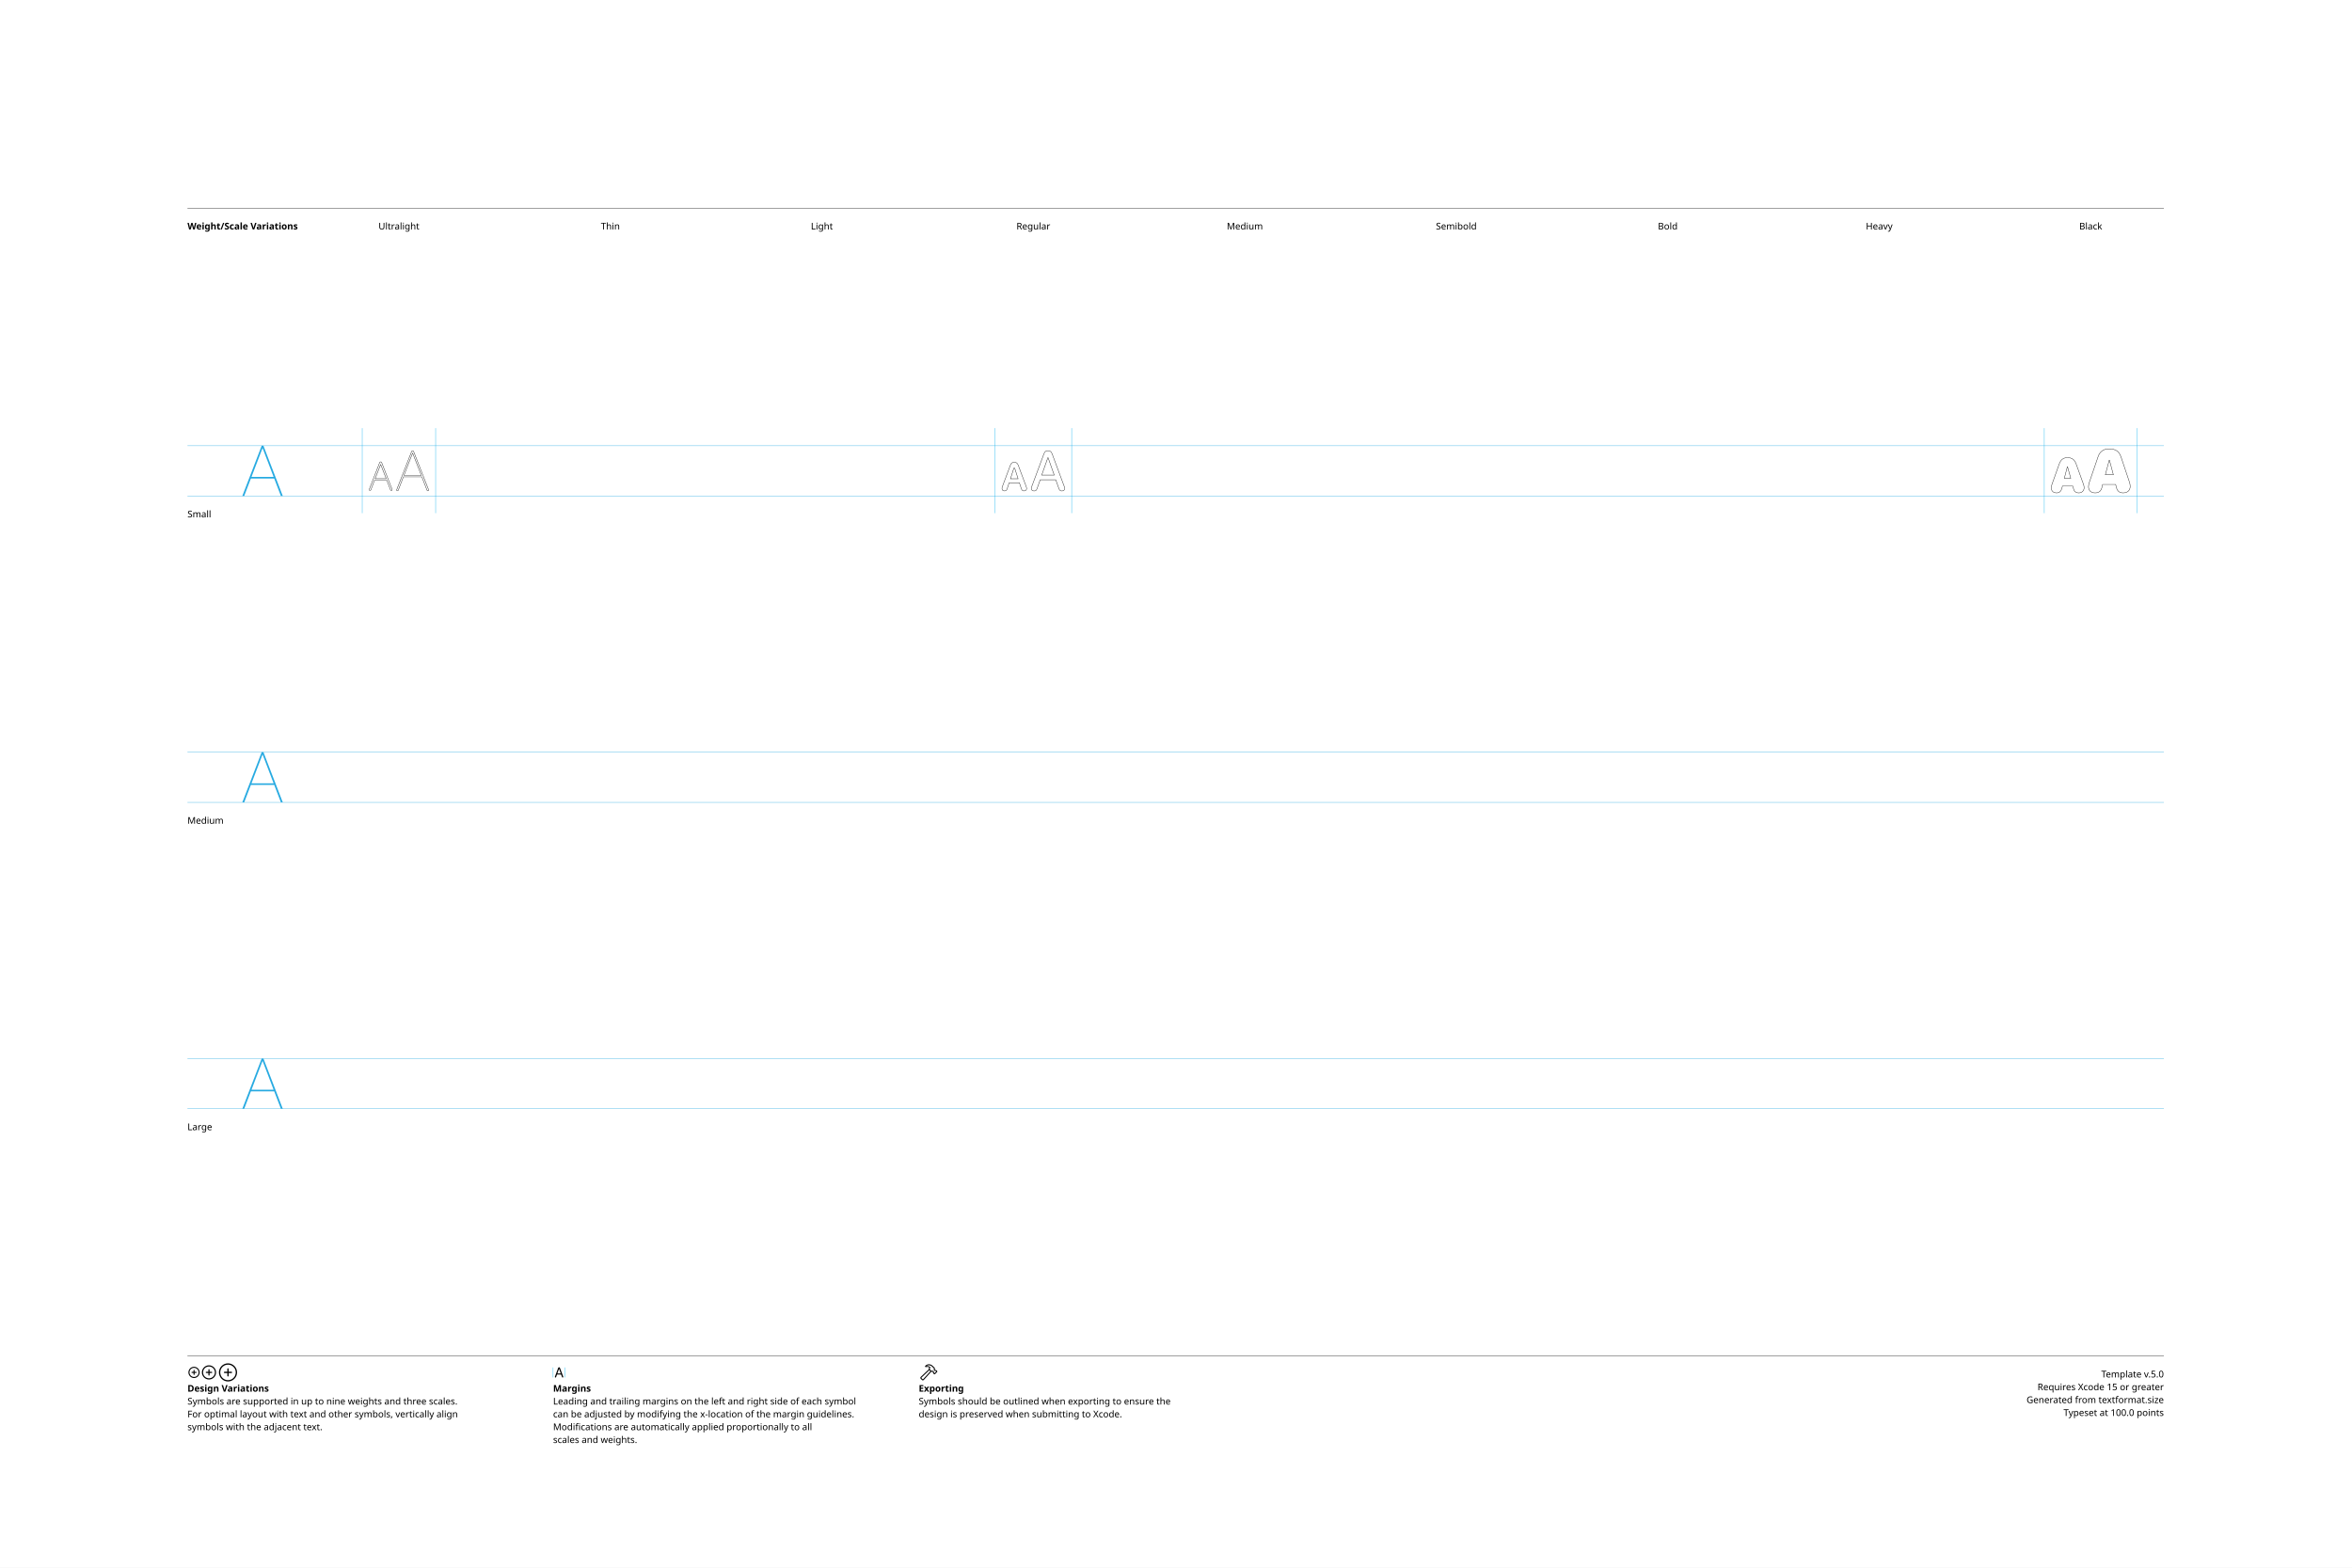
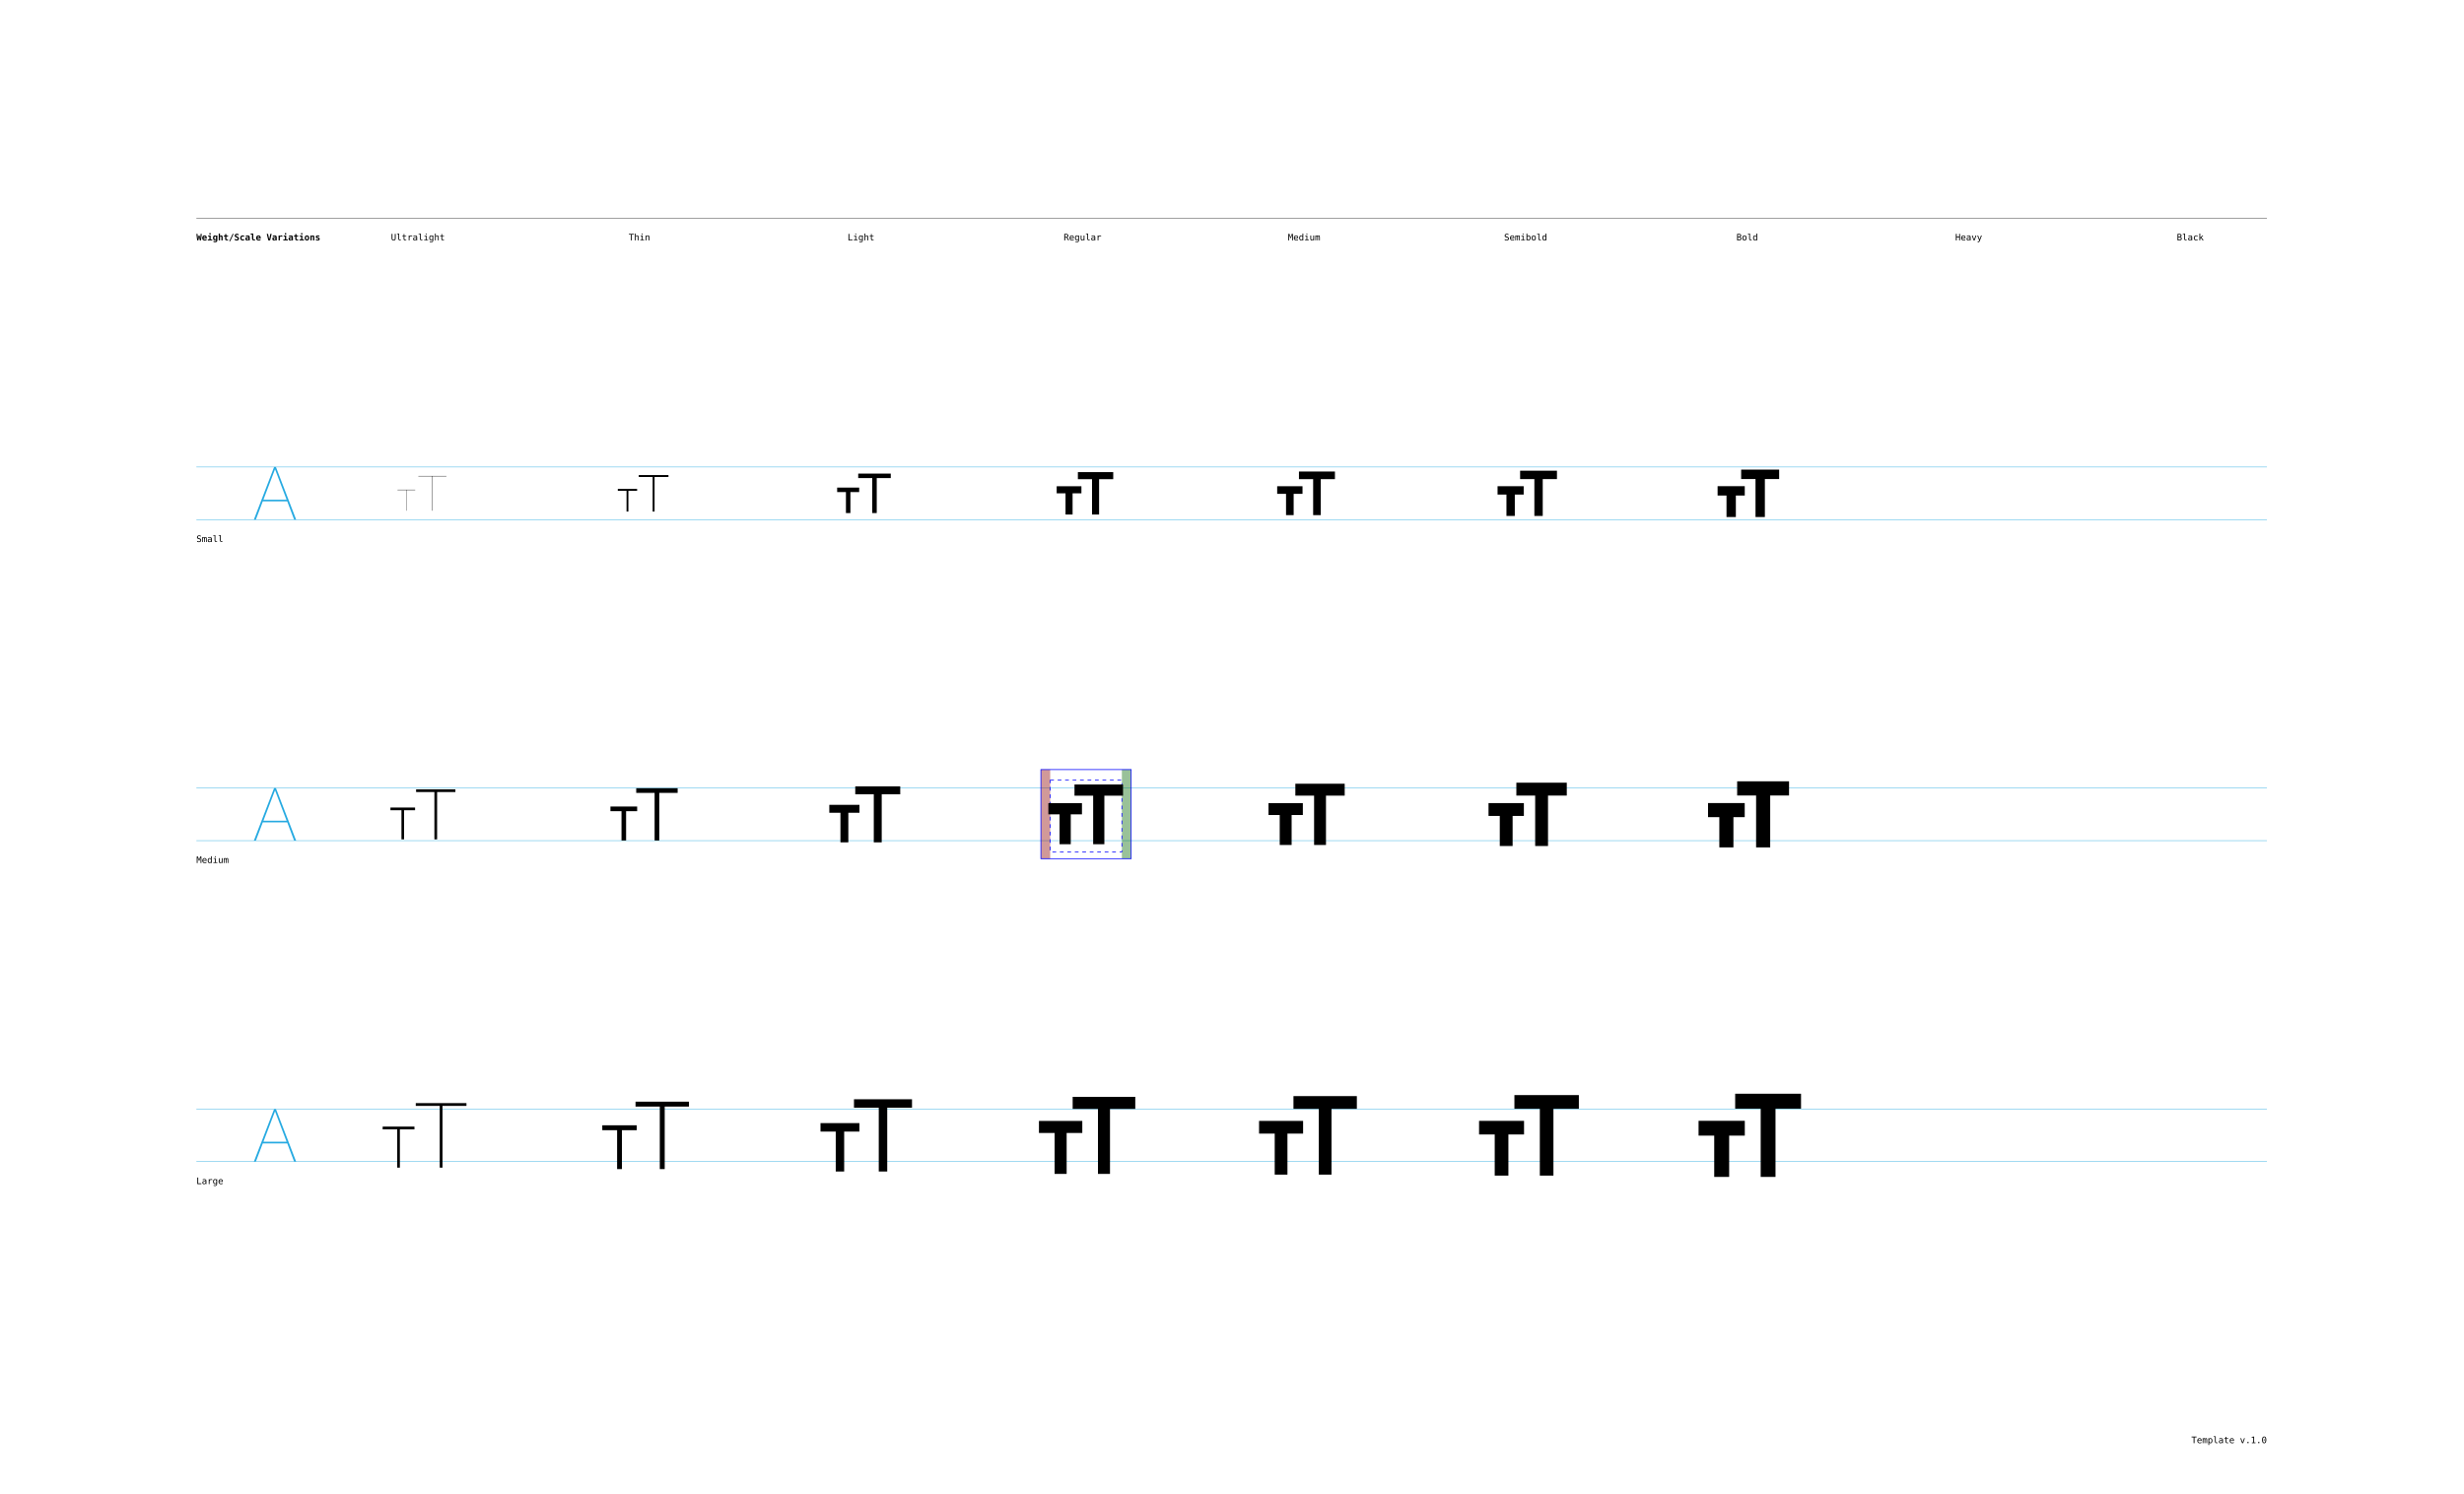
- <svg xmlns="http://www.w3.org/2000/svg" version="1.1" width="3300" height="2200">
-   <style>.monochrome-0 {-sfsymbols-motion-group:1}
- .monochrome-1 {-sfsymbols-motion-group:0}
- 
- .multicolor-0:tintColor {-sfsymbols-motion-group:1}
- .multicolor-1:tintColor {-sfsymbols-motion-group:0}
- 
- .hierarchical-0:primary {-sfsymbols-motion-group:1}
- .hierarchical-1:primary {-sfsymbols-motion-group:0}
- 
- .SFSymbolsPreviewWireframe {fill:none;opacity:1.0;stroke:black;stroke-width:0.5}
- </style>
+ <svg xmlns="http://www.w3.org/2000/svg" version="1.1" width="3300" height="2000">
  <g id="Notes">
-     <rect height="2200" id="artboard" style="fill:white;opacity:1" width="3300" x="0" y="0" />
-     <line style="fill:none;stroke:black;opacity:1;stroke-width:0.5;" x1="263" x2="3036" y1="292" y2="292" />
-     <text style="stroke:none;fill:black;font-family:sans-serif;font-size:13;font-weight:bold;" transform="matrix(1 0 0 1 263 322)">Weight/Scale Variations</text>
-     <text style="stroke:none;fill:black;font-family:sans-serif;font-size:13;text-anchor:middle;" transform="matrix(1 0 0 1 559.711 322)">Ultralight</text>
-     <text style="stroke:none;fill:black;font-family:sans-serif;font-size:13;text-anchor:middle;" transform="matrix(1 0 0 1 856.422 322)">Thin</text>
-     <text style="stroke:none;fill:black;font-family:sans-serif;font-size:13;text-anchor:middle;" transform="matrix(1 0 0 1 1153.13 322)">Light</text>
-     <text style="stroke:none;fill:black;font-family:sans-serif;font-size:13;text-anchor:middle;" transform="matrix(1 0 0 1 1449.84 322)">Regular</text>
-     <text style="stroke:none;fill:black;font-family:sans-serif;font-size:13;text-anchor:middle;" transform="matrix(1 0 0 1 1746.56 322)">Medium</text>
-     <text style="stroke:none;fill:black;font-family:sans-serif;font-size:13;text-anchor:middle;" transform="matrix(1 0 0 1 2043.27 322)">Semibold</text>
-     <text style="stroke:none;fill:black;font-family:sans-serif;font-size:13;text-anchor:middle;" transform="matrix(1 0 0 1 2339.98 322)">Bold</text>
-     <text style="stroke:none;fill:black;font-family:sans-serif;font-size:13;text-anchor:middle;" transform="matrix(1 0 0 1 2636.69 322)">Heavy</text>
-     <text style="stroke:none;fill:black;font-family:sans-serif;font-size:13;text-anchor:middle;" transform="matrix(1 0 0 1 2933.4 322)">Black</text>
-     <line style="fill:none;stroke:black;opacity:1;stroke-width:0.5;" x1="263" x2="3036" y1="1903" y2="1903" />
-     <g transform="matrix(0.2 0 0 0.2 263 1933)">
-       <path d="m46.24 4.15c21.533 0 39.453-17.871 39.453-39.404s-17.969-39.404-39.502-39.404c-21.484 0-39.355 17.871-39.355 39.404s17.92 39.404 39.404 39.404Zm0-7.422c-17.725 0-31.885-14.209-31.885-31.982s14.111-31.982 31.836-31.982c17.773 0 32.031 14.209 32.031 31.982s-14.209 31.982-31.982 31.982Zm-17.969-31.982c0 2.148 1.514 3.613 3.76 3.613h10.498v10.596c0 2.197 1.465 3.711 3.613 3.711 2.246 0 3.711-1.514 3.711-3.711v-10.596h10.596c2.197 0 3.711-1.465 3.711-3.613 0-2.197-1.514-3.711-3.711-3.711h-10.596v-10.547c0-2.246-1.465-3.76-3.711-3.76-2.148 0-3.613 1.514-3.613 3.76v10.547h-10.498c-2.246 0-3.76 1.514-3.76 3.711Z" />
-     </g>
-     <g transform="matrix(0.2 0 0 0.2 281.506 1933)">
-       <path d="m58.545 14.551c27.246 0 49.805-22.607 49.805-49.805 0-27.246-22.607-49.805-49.853-49.805-27.197 0-49.756 22.559-49.756 49.805 0 27.197 22.607 49.805 49.805 49.805Zm0-8.301c-23.047 0-41.455-18.457-41.455-41.504s18.359-41.504 41.406-41.504 41.553 18.457 41.553 41.504-18.457 41.504-41.504 41.504Zm-22.656-41.504c0 2.393 1.66 4.004 4.15 4.004h14.355v14.404c0 2.441 1.66 4.15 4.053 4.15 2.441 0 4.15-1.66 4.15-4.15v-14.404h14.404c2.441 0 4.15-1.611 4.15-4.004 0-2.441-1.709-4.15-4.15-4.15h-14.404v-14.355c0-2.49-1.709-4.199-4.15-4.199-2.393 0-4.053 1.709-4.053 4.199v14.355h-14.355c-2.49 0-4.15 1.709-4.15 4.15Z" />
-     </g>
-     <g transform="matrix(0.2 0 0 0.2 304.924 1933)">
-       <path d="m74.853 28.32c34.815 0 63.623-28.809 63.623-63.574 0-34.815-28.857-63.623-63.672-63.623-34.766 0-63.525 28.809-63.525 63.623 0 34.766 28.809 63.574 63.574 63.574Zm0-9.082c-30.176 0-54.443-24.316-54.443-54.492 0-30.225 24.219-54.492 54.395-54.492 30.225 0 54.541 24.268 54.541 54.492 0 30.176-24.268 54.492-54.492 54.492Zm-28.857-54.492c0 2.588 1.855 4.395 4.59 4.395h19.727v19.775c0 2.686 1.855 4.59 4.443 4.59 2.686 0 4.541-1.855 4.541-4.59v-19.775h19.775c2.686 0 4.59-1.807 4.59-4.395 0-2.734-1.855-4.59-4.59-4.59h-19.775v-19.727c0-2.734-1.855-4.639-4.541-4.639-2.588 0-4.443 1.904-4.443 4.639v19.727h-19.727c-2.734 0-4.59 1.855-4.59 4.59Z" />
-     </g>
-     <text style="stroke:none;fill:black;font-family:sans-serif;font-size:13;font-weight:bold;" transform="matrix(1 0 0 1 263 1953)">Design Variations</text>
-     <text style="stroke:none;fill:black;font-family:sans-serif;font-size:13;" transform="matrix(1 0 0 1 263 1971)">Symbols are supported in up to nine weights and three scales.</text>
-     <text style="stroke:none;fill:black;font-family:sans-serif;font-size:13;" transform="matrix(1 0 0 1 263 1989)">For optimal layout with text and other symbols, vertically align</text>
-     <text style="stroke:none;fill:black;font-family:sans-serif;font-size:13;" transform="matrix(1 0 0 1 263 2007)">symbols with the adjacent text.</text>
-     <line style="fill:none;stroke:#00AEEF;stroke-width:0.5;opacity:1.0;" x1="776" x2="776" y1="1919" y2="1933" />
-     <g transform="matrix(0.2 0 0 0.2 776 1933)">
-       <path d="m16.553 0.781c2.588 0 3.857-0.977 4.785-3.711l6.299-17.236h28.809l6.299 17.236c0.928 2.734 2.197 3.711 4.736 3.711 2.588 0 4.248-1.562 4.248-4.004 0-0.83-0.146-1.611-0.537-2.637l-22.9-60.986c-1.123-2.979-3.125-4.492-6.25-4.492-3.027 0-5.078 1.465-6.152 4.443l-22.9 61.084c-0.391 1.025-0.537 1.807-0.537 2.637 0 2.441 1.562 3.955 4.102 3.955Zm13.477-28.369 11.865-32.861h0.244l11.865 32.861Z" />
-     </g>
-     <line style="fill:none;stroke:#00AEEF;stroke-width:0.5;opacity:1.0;" x1="792.836" x2="792.836" y1="1919" y2="1933" />
-     <text style="stroke:none;fill:black;font-family:sans-serif;font-size:13;font-weight:bold;" transform="matrix(1 0 0 1 776 1953)">Margins</text>
-     <text style="stroke:none;fill:black;font-family:sans-serif;font-size:13;" transform="matrix(1 0 0 1 776 1971)">Leading and trailing margins on the left and right side of each symbol</text>
-     <text style="stroke:none;fill:black;font-family:sans-serif;font-size:13;" transform="matrix(1 0 0 1 776 1989)">can be adjusted by modifying the x-location of the margin guidelines.</text>
-     <text style="stroke:none;fill:black;font-family:sans-serif;font-size:13;" transform="matrix(1 0 0 1 776 2007)">Modifications are automatically applied proportionally to all</text>
-     <text style="stroke:none;fill:black;font-family:sans-serif;font-size:13;" transform="matrix(1 0 0 1 776 2025)">scales and weights.</text>
-     <g transform="matrix(0.2 0 0 0.2 1289 1933)">
-       <path d="m14.209 9.326 8.496 8.545c4.297 4.346 9.229 4.053 13.867-1.074l53.467-58.935-4.834-4.883-53.076 58.398c-1.758 2.002-3.418 2.49-5.762 0.146l-5.859-5.811c-2.344-2.295-1.807-4.004 0.195-5.811l57.373-54.004-4.883-4.834-57.959 54.443c-4.932 4.59-5.322 9.473-1.025 13.818Zm32.08-90.967c-2.1 2.051-2.246 4.932-1.074 6.885 1.172 1.807 3.467 2.979 6.689 2.148 7.324-1.709 14.941-2.002 22.07 2.686l-2.93 7.275c-1.709 4.15-0.83 7.08 1.855 9.814l11.475 11.572c2.441 2.441 4.492 2.539 7.324 2.051l5.322-0.977 3.32 3.369-0.195 2.783c-0.195 2.49 0.439 4.395 2.881 6.787l3.809 3.711c2.393 2.393 5.469 2.539 7.812 0.195l14.551-14.6c2.344-2.344 2.246-5.322-0.146-7.715l-3.857-3.809c-2.393-2.393-4.248-3.174-6.641-2.979l-2.881 0.244-3.223-3.174 1.221-5.615c0.635-2.832-0.146-5.029-3.076-7.959l-10.986-10.938c-16.699-16.602-38.867-16.211-53.32-1.758Zm7.471 1.855c12.158-8.887 28.613-7.373 39.746 3.76l12.158 12.06c1.172 1.172 1.367 2.1 1.025 3.809l-1.611 7.422 7.52 7.422 4.932-0.293c1.27-0.049 1.66 0.049 2.637 1.025l2.881 2.881-12.207 12.207-2.881-2.881c-0.977-0.977-1.123-1.367-1.074-2.686l0.342-4.883-7.471-7.422-7.617 1.27c-1.611 0.342-2.344 0.195-3.564-0.977l-10.01-10.01c-1.27-1.172-1.416-2.002-0.635-3.857l4.395-10.449c-7.812-7.275-17.969-10.4-28.125-7.422-0.781 0.195-1.074-0.439-0.439-0.977Z" />
-     </g>
-     <text style="stroke:none;fill:black;font-family:sans-serif;font-size:13;font-weight:bold;" transform="matrix(1 0 0 1 1289 1953)">Exporting</text>
-     <text style="stroke:none;fill:black;font-family:sans-serif;font-size:13;" transform="matrix(1 0 0 1 1289 1971)">Symbols should be outlined when exporting to ensure the</text>
-     <text style="stroke:none;fill:black;font-family:sans-serif;font-size:13;" transform="matrix(1 0 0 1 1289 1989)">design is preserved when submitting to Xcode.</text>
-     <text id="template-version" style="stroke:none;fill:black;font-family:sans-serif;font-size:13;text-anchor:end;" transform="matrix(1 0 0 1 3036 1933)">Template v.5.0</text>
-     <text style="stroke:none;fill:black;font-family:sans-serif;font-size:13;text-anchor:end;" transform="matrix(1 0 0 1 3036 1951)">Requires Xcode 15 or greater</text>
-     <text id="descriptive-name" style="stroke:none;fill:black;font-family:sans-serif;font-size:13;text-anchor:end;" transform="matrix(1 0 0 1 3036 1969)">Generated from textformat.size</text>
-     <text style="stroke:none;fill:black;font-family:sans-serif;font-size:13;text-anchor:end;" transform="matrix(1 0 0 1 3036 1987)">Typeset at 100.0 points</text>
-     <text style="stroke:none;fill:black;font-family:sans-serif;font-size:13;" transform="matrix(1 0 0 1 263 726)">Small</text>
-     <text style="stroke:none;fill:black;font-family:sans-serif;font-size:13;" transform="matrix(1 0 0 1 263 1156)">Medium</text>
-     <text style="stroke:none;fill:black;font-family:sans-serif;font-size:13;" transform="matrix(1 0 0 1 263 1586)">Large</text>
+     <style>
+     text {
+       font-family: monospace;
+       text-anchor: middle;
+     }
+     text.emphasis {
+       font-weight:bold;
+     }
+     text.lanchor {
+       text-anchor: start;
+     }
+   </style>
+     <rect height="2200" id="artboard" fill="white" width="3300" x="0" y="0" />
+     <line id="" style="fill:none;stroke:black;stroke-width:0.5;" x1="263" x2="3036" y1="292" y2="292" />
+     <text class="lanchor emphasis" transform="matrix(1 0 0 1 263 322)">Weight/Scale Variations</text>
+     <text transform="matrix(1 0 0 1 559.711 322)">Ultralight</text>
+     <text transform="matrix(1 0 0 1 856.422 322)">Thin</text>
+     <text transform="matrix(1 0 0 1 1153.13 322)">Light</text>
+     <text transform="matrix(1 0 0 1 1449.84 322)">Regular</text>
+     <text transform="matrix(1 0 0 1 1746.56 322)">Medium</text>
+     <text transform="matrix(1 0 0 1 2043.27 322)">Semibold</text>
+     <text transform="matrix(1 0 0 1 2339.98 322)">Bold</text>
+     <text transform="matrix(1 0 0 1 2636.69 322)">Heavy</text>
+     <text transform="matrix(1 0 0 1 2933.4 322)">Black</text>
+     <text id="template-version" style="text-anchor: end;" transform="matrix(1 0 0 1 3036 1933)">Template v.1.0</text>
+     <text class="lanchor" transform="matrix(1 0 0 1 263 726)">Small</text>
+     <text class="lanchor" transform="matrix(1 0 0 1 263 1156)">Medium</text>
+     <text class="lanchor" transform="matrix(1 0 0 1 263 1586)">Large</text>
  </g>
  <g id="Guides">
    <g id="H-reference" style="fill:#27AAE1;stroke:none;" transform="matrix(1 0 0 1 339 696)">
-       <path d="M0.994 0L3.638 0L29.328-67.132L30.03-67.132L30.03-70.459L28.123-70.459ZM11.688-24.48L46.981-24.48L46.231-26.729L12.438-26.729ZM55.12 0L57.764 0L30.638-70.459L29.433-70.459L29.433-67.132Z" />
+       <path d="M 54.932 0 L 57.666 0 L 30.566 -70.459 L 28.076 -70.459 L 0.977 0 L 3.662 0 L 12.94 -24.463 L 45.703 -24.463 Z M 29.199 -67.09 L 29.443 -67.09 L 44.824 -26.709 L 13.818 -26.709 Z" />
    </g>
-     <line id="Baseline-S" style="fill:none;stroke:#27AAE1;opacity:1;stroke-width:0.5;" x1="263" x2="3036" y1="696" y2="696" />
-     <line id="Capline-S" style="fill:none;stroke:#27AAE1;opacity:1;stroke-width:0.5;" x1="263" x2="3036" y1="625.541" y2="625.541" />
+     <line id="Baseline-S" style="fill:none;stroke:#27AAE1;opacity:1;stroke-width:0.577;" x1="263" x2="3036" y1="696" y2="696" />
+     <line id="Capline-S" style="fill:none;stroke:#27AAE1;opacity:1;stroke-width:0.577;" x1="263" x2="3036" y1="625.541" y2="625.541" />
    <g id="H-reference" style="fill:#27AAE1;stroke:none;" transform="matrix(1 0 0 1 339 1126)">
-       <path d="M0.994 0L3.638 0L29.328-67.132L30.03-67.132L30.03-70.459L28.123-70.459ZM11.688-24.48L46.981-24.48L46.231-26.729L12.438-26.729ZM55.12 0L57.764 0L30.638-70.459L29.433-70.459L29.433-67.132Z" />
+       <path d="M 54.932 0 L 57.666 0 L 30.566 -70.459 L 28.076 -70.459 L 0.977 0 L 3.662 0 L 12.94 -24.463 L 45.703 -24.463 Z M 29.199 -67.09 L 29.443 -67.09 L 44.824 -26.709 L 13.818 -26.709 Z" />
    </g>
-     <line id="Baseline-M" style="fill:none;stroke:#27AAE1;opacity:1;stroke-width:0.5;" x1="263" x2="3036" y1="1126" y2="1126" />
-     <line id="Capline-M" style="fill:none;stroke:#27AAE1;opacity:1;stroke-width:0.5;" x1="263" x2="3036" y1="1055.54" y2="1055.54" />
+     <line id="Baseline-M" style="fill:none;stroke:#27AAE1;opacity:1;stroke-width:0.577;" x1="263" x2="3036" y1="1126" y2="1126" />
+     <line id="Capline-M" style="fill:none;stroke:#27AAE1;opacity:1;stroke-width:0.577;" x1="263" x2="3036" y1="1055.54" y2="1055.54" />
    <g id="H-reference" style="fill:#27AAE1;stroke:none;" transform="matrix(1 0 0 1 339 1556)">
-       <path d="M0.994 0L3.638 0L29.328-67.132L30.03-67.132L30.03-70.459L28.123-70.459ZM11.688-24.48L46.981-24.48L46.231-26.729L12.438-26.729ZM55.12 0L57.764 0L30.638-70.459L29.433-70.459L29.433-67.132Z" />
+       <path d="M 54.932 0 L 57.666 0 L 30.566 -70.459 L 28.076 -70.459 L 0.977 0 L 3.662 0 L 12.94 -24.463 L 45.703 -24.463 Z M 29.199 -67.09 L 29.443 -67.09 L 44.824 -26.709 L 13.818 -26.709 Z" />
    </g>
-     <line id="Baseline-L" style="fill:none;stroke:#27AAE1;opacity:1;stroke-width:0.5;" x1="263" x2="3036" y1="1556" y2="1556" />
-     <line id="Capline-L" style="fill:none;stroke:#27AAE1;opacity:1;stroke-width:0.5;" x1="263" x2="3036" y1="1485.54" y2="1485.54" />
-     <line id="left-margin-Ultralight-S" style="fill:none;stroke:#00AEEF;stroke-width:0.5;opacity:1.0;" x1="508.222" x2="508.222" y1="600.785" y2="720.121" />
-     <line id="right-margin-Ultralight-S" style="fill:none;stroke:#00AEEF;stroke-width:0.5;opacity:1.0;" x1="611.2" x2="611.2" y1="600.785" y2="720.121" />
-     <line id="left-margin-Regular-S" style="fill:none;stroke:#00AEEF;stroke-width:0.5;opacity:1.0;" x1="1396.08" x2="1396.08" y1="600.785" y2="720.121" />
-     <line id="right-margin-Regular-S" style="fill:none;stroke:#00AEEF;stroke-width:0.5;opacity:1.0;" x1="1503.6" x2="1503.6" y1="600.785" y2="720.121" />
-     <line id="left-margin-Black-S" style="fill:none;stroke:#00AEEF;stroke-width:0.5;opacity:1.0;" x1="2868.26" x2="2868.26" y1="600.785" y2="720.121" />
-     <line id="right-margin-Black-S" style="fill:none;stroke:#00AEEF;stroke-width:0.5;opacity:1.0;" x1="2998.54" x2="2998.54" y1="600.785" y2="720.121" />
+     <line id="Baseline-L" style="fill:none;stroke:#27AAE1;opacity:1;stroke-width:0.577;" x1="263" x2="3036" y1="1556" y2="1556" />
+     <line id="Capline-L" style="fill:none;stroke:#27AAE1;opacity:1;stroke-width:0.577;" x1="263" x2="3036" y1="1485.54" y2="1485.54" />
+     <rect height="119.336" id="left-margin" style="fill:darkred;stroke:none;opacity:0.4;" width="12.451" x="1394.06" y="1030.79" />
+     <rect height="119.336" id="right-margin" style="fill:darkgreen;stroke:none;opacity:0.4;" width="12.451" x="1502.511" y="1030.79" />
+     <rect x="1406.511" y="1045" width="96" height="96" fill="none" stroke="blue" stroke-dasharray="5" />
+     <rect x="1394.06" y="1030.79" width="120.902" height="119.336" fill="none" stroke="blue" />
  </g>
  <g id="Symbols">
-     <g id="Black-S" transform="matrix(1 0 0 1 2868.26 696)">
-       <path class="monochrome-0 multicolor-0:tintColor hierarchical-0:primary SFSymbolsPreviewWireframe" d="M71.338-4.297C76.66-4.297 79.639-6.738 80.957-12.305L81.885-16.162L100.146-16.162L101.074-12.305C102.393-6.738 105.371-4.297 110.693-4.297C116.65-4.297 120.508-7.861 120.508-13.281C120.508-15.527 120.215-17.285 119.482-19.434L107.568-54.98C105.029-62.549 99.853-66.113 91.211-66.113C83.106-66.113 78.027-62.5 75.439-54.98L62.988-18.457C62.353-16.553 62.012-14.648 62.012-12.988C62.012-7.617 65.576-4.297 71.338-4.297ZM85.644-29.736L91.113-50.244L91.455-50.244L96.924-29.736Z" />
-       <path class="monochrome-1 multicolor-1:tintColor hierarchical-1:primary SFSymbolsPreviewWireframe" d="M17.334-4.297C21.338-4.297 23.584-6.445 24.902-11.572L25.488-13.867L40.039-13.867L40.625-11.328C41.797-6.348 44.043-4.297 48.486-4.297C52.734-4.297 55.859-7.275 55.859-11.572C55.859-13.232 55.566-14.648 54.883-16.602L44.775-44.727C42.48-51.074 38.916-53.76 32.568-53.76C26.66-53.76 23.096-50.928 20.898-44.727L10.889-16.602C10.254-14.795 9.766-12.842 9.766-11.572C9.766-6.982 12.598-4.297 17.334-4.297ZM28.125-24.805L32.324-40.869L32.666-40.869L37.158-24.805Z" />
+     <g id="Bold-L" transform="matrix(1 0 0 1 2266 1556)">
+       <path d="M92.074 20.401 V-71.027 H57.889 V-91.022 H146.093 V-71.027 H111.907 V20.401 H92.074 Z M29.831 20.401 V-34.907 H8.869 V-54.741 H70.789 V-34.907 H49.826 V20.401 H29.831 Z" />
    </g>
-     <g id="Regular-S" transform="matrix(1 0 0 1 1396.08 696)">
-       <path class="monochrome-0 multicolor-0:tintColor hierarchical-0:primary SFSymbolsPreviewWireframe" d="M54.688-6.982C56.982-6.982 58.154-7.861 58.984-10.303L63.379-22.705L85.205-22.705L89.648-10.303C90.478-7.861 91.65-6.982 93.945-6.982C96.24-6.982 97.754-8.398 97.754-10.596C97.754-11.328 97.607-12.012 97.266-12.94L79.981-59.473C78.955-62.207 77.1-63.525 74.316-63.525C71.533-63.525 69.727-62.207 68.75-59.473L51.416-12.891C51.123-11.963 50.977-11.328 50.977-10.547C50.977-8.35 52.393-6.982 54.688-6.982ZM65.527-29.297L74.17-53.809L74.414-53.809L83.057-29.297Z" />
-       <path class="monochrome-1 multicolor-1:tintColor hierarchical-1:primary SFSymbolsPreviewWireframe" d="M13.379-7.031C15.185-7.031 16.406-7.959 17.041-10.059L19.775-18.506L34.228-18.506L36.963-10.059C37.695-7.861 38.916-7.031 40.674-7.031C42.871-7.031 44.336-8.398 44.336-10.352C44.336-11.182 44.092-12.06 43.799-12.988L32.52-43.262C31.494-45.996 29.59-47.412 27.002-47.412C24.463-47.412 22.607-46.094 21.582-43.262L10.254-12.988C9.912-12.158 9.766-11.23 9.766-10.352C9.766-8.35 11.182-7.031 13.379-7.031ZM21.68-24.121L26.465-39.209L27.539-39.209L32.373-24.121Z" />
+     <g id="Semibold-L" transform="matrix(1 0 0 1 1970.27 1556)">
+       <path d="M92.004 18.648 V-70.887 H57.958 V-89.2 H144.27 V-70.887 H110.226 V18.648 H92.004 Z M31.584 18.648 V-36.449 H10.622 V-54.672 H70.858 V-36.449 H49.896 V18.648 H31.584 Z" />
    </g>
-     <g id="Ultralight-S" transform="matrix(1 0 0 1 508.222 696)">
-       <path class="monochrome-0 multicolor-0:tintColor hierarchical-0:primary SFSymbolsPreviewWireframe" d="M49.329-7.119C49.989-7.119 50.253-7.407 50.538-8.078L57.748-26.792L83.661-26.792L90.92-8.078C91.16-7.407 91.469-7.119 92.084-7.119C92.744-7.119 93.213-7.536 93.213-8.189C93.213-8.422 93.157-8.651 93.043-8.943L72.125-62.379C71.917-62.979 71.469-63.435 70.729-63.435C69.989-63.435 69.545-63.024 69.295-62.379L48.419-8.94C48.308-8.648 48.252-8.422 48.252-8.186C48.252-7.532 48.669-7.119 49.329-7.119ZM58.534-28.843L70.628-60.075L70.781-60.075L82.92-28.843Z" />
-       <path class="monochrome-1 multicolor-1:tintColor hierarchical-1:primary SFSymbolsPreviewWireframe" d="M10.927-7.622C11.553-7.622 11.865-7.914 12.137-8.56L17.323-22.139L34.456-22.139L39.642-8.56C39.92-7.907 40.188-7.622 40.901-7.622C41.463-7.622 42.02-8.035 42.02-8.671C42.02-8.957 41.958-9.245 41.846-9.492L27.252-46.94C27.044-47.585 26.593-47.912 25.867-47.912C25.144-47.912 24.742-47.592 24.488-46.94L9.936-9.492C9.821-9.252 9.766-8.96 9.766-8.671C9.766-8.032 10.273-7.622 10.927-7.622ZM18.138-24.212L25.829-44.159L25.95-44.159L33.645-24.212Z" />
+     <g id="Medium-L" transform="matrix(1 0 0 1 1674.31 1556)">
+       <path d="M91.951 17.334 V-70.782 H58.011 V-87.833 H142.903 V-70.782 H108.963 V17.334 H91.951 Z M32.898 17.334 V-37.607 H11.936 V-54.619 H70.911 V-37.607 H49.949 V17.334 H32.898 Z" />
+     </g>
+     <g id="Regular-L" transform="matrix(1 0 0 1 1378.56 1556)">
+       <path d="M91.913 16.37 V-70.705 H58.05 V-86.83 H141.9 V-70.705 H108.038 V16.37 H91.913 Z M33.863 16.37 V-38.455 H12.9 V-54.58 H70.95 V-38.455 H49.988 V16.37 H33.863 Z" />
+     </g>
+     <g id="Light-L" transform="matrix(1 0 0 1 1082.77 1556)">
+       <path d="M94.146 13.145 V-72.256 H60.965 V-83.605 H138.675 V-72.256 H105.495 V13.145 H94.146 Z M36.53 13.145 V-40.316 H16.125 V-51.665 H68.222 V-40.316 H47.817 V13.145 H36.53 Z" />
+     </g>
+     <g id="Thin-L" transform="matrix(1 0 0 1 787.282 1556)">
+       <path d="M96.378 9.92 V-73.806 H63.879 V-80.38 H135.45 V-73.806 H102.952 V9.92 H96.378 Z M39.197 9.92 V-42.177 H19.35 V-48.751 H65.492 V-42.177 H45.647 V9.92 H39.197 Z" />
+     </g>
+     <g id="Ultralight-L" transform="matrix(1 0 0 1 491.205 1556)">
+       <path d="M97.718 7.985 V-74.736 H65.629 V-78.445 H133.515 V-74.736 H101.426 V7.985 H97.718 Z M40.796 7.985 V-43.292 H21.285 V-47.001 H63.855 V-43.292 H44.344 V7.985 H40.796 Z" />
+     </g>
+     <g id="Bold-M" transform="matrix(1 0 0 1 2281.8 1126)">
+       <path d="M70.125 9.02 V-60.48 H44.75 V-79.48 H114.25 V-60.48 H89 V9.02 H70.125 Z M20.875 9.02 V-31.48 H5.75 V-50.355 H54.875 V-31.48 H39.75 V9.02 H20.875 Z" />
+     </g>
+     <g id="Semibold-M" transform="matrix(1 0 0 1 1985.97 1126)">
+       <path d="M70.071 7.173 V-60.371 H44.859 V-77.632 H112.403 V-60.371 H87.261 V7.173 H70.071 Z M22.669 7.173 V-33.11 H7.598 V-50.301 H54.929 V-33.11 H39.859 V7.173 H22.669 Z" />
+     </g>
+     <g id="Medium-M" transform="matrix(1 0 0 1 1689.91 1126)">
+       <path d="M70.03 5.786 V-60.29 H44.94 V-76.246 H111.016 V-60.29 H85.956 V5.786 H70.03 Z M24.014 5.786 V-34.334 H8.984 V-50.26 H54.97 V-34.334 H39.94 V5.786 H24.014 Z" />
+     </g>
+     <g id="Regular-M" transform="matrix(1 0 0 1 1394.06 1126)">
+       <path d="M70 4.77 V-60.23 H45 V-75.23 H110 V-60.23 H85 V4.77 H70 Z M25 4.77 V-35.23 H10 V-50.23 H55 V-35.23 H40 V4.77 H25 Z" />
+     </g>
+     <g id="Light-M" transform="matrix(1 0 0 1 1098.18 1126)">
+       <path d="M72.067 2.27 V-62.105 H47.26 V-72.73 H107.5 V-62.105 H82.692 V2.27 H72.067 Z M27.404 2.27 V-37.345 H12.5 V-47.97 H52.885 V-37.345 H37.98 V2.27 H27.404 Z" />
+     </g>
+     <g id="Thin-M" transform="matrix(1 0 0 1 802.565 1126)">
+       <path d="M74.135 -0.23 V-63.98 H49.519 V-70.23 H105 V-63.98 H80.385 V-0.23 H74.135 Z M29.808 -0.23 V-39.461 H15 V-45.711 H50.769 V-39.461 H35.961 V-0.23 H29.808 Z" />
+     </g>
+     <g id="Ultralight-M" transform="matrix(1 0 0 1 506.415 1126)">
+       <path d="M75.375 -1.73 V-65.105 H50.875 V-68.73 H103.5 V-65.105 H79 V-1.73 H75.375 Z M31.25 -1.73 V-40.73 H16.5 V-44.355 H49.5 V-40.73 H34.75 V-1.73 H31.25 Z" />
+     </g>
+     <g id="Bold-S" transform="matrix(1 0 0 1 2294.23 696)">
+       <path d="M56.907 -3.473 V-54.363 H37.675 V-66.987 H88.565 V-54.363 H69.432 V-3.473 H56.907 Z M18.048 -3.473 V-32.271 H6.115 V-44.797 H42.507 V-32.271 H30.574 V-3.473 H18.048 Z" />
+     </g>
+     <g id="Semibold-S" transform="matrix(1 0 0 1 1998.1 696)">
+       <path d="M56.864 -4.93 V-54.277 H37.761 V-65.53 H87.108 V-54.277 H68.06 V-4.93 H56.864 Z M19.464 -4.93 V-33.557 H7.572 V-44.754 H42.55 V-33.557 H30.66 V-4.93 H19.464 Z" />
+     </g>
+     <g id="Medium-S" transform="matrix(1 0 0 1 1701.85 696)">
+       <path d="M56.832 -6.024 V-54.213 H37.825 V-64.436 H86.014 V-54.213 H67.03 V-6.024 H56.832 Z M20.525 -6.024 V-34.523 H8.666 V-44.722 H42.582 V-34.523 H30.724 V-6.024 H20.525 Z" />
+     </g>
+     <g id="Regular-S" transform="matrix(1 0 0 1 1405.73 696)">
+       <path d="M56.808 -6.826 V-54.166 H37.872 V-63.634 H85.212 V-54.166 H66.276 V-6.826 H56.808 Z M21.303 -6.826 V-35.23 H9.468 V-44.698 H42.606 V-35.23 H30.771 V-6.826 H21.303 Z" />
+     </g>
+     <g id="Light-S" transform="matrix(1 0 0 1 1109.75 696)">
+       <path d="M58.439 -8.798 V-55.645 H39.655 V-61.661 H83.24 V-55.645 H64.455 V-8.798 H58.439 Z M23.2 -8.798 V-36.899 H11.441 V-42.915 H40.937 V-36.899 H29.177 V-8.798 H23.2 Z" />
+     </g>
+     <g id="Thin-S" transform="matrix(1 0 0 1 814.015 696)">
+       <path d="M60.071 -10.771 V-57.125 H41.437 V-59.689 H81.267 V-57.125 H62.635 V-10.771 H60.071 Z M25.096 -10.771 V-38.568 H13.413 V-41.133 H39.268 V-38.568 H27.584 V-10.771 H25.096 Z" />
+     </g>
+     <g id="Ultralight-S" transform="matrix(1 0 0 1 517.792 696)">
+       <path d="M61.049 -11.954 V-58.012 H42.507 V-58.505 H80.084 V-58.012 H61.542 V-11.954 H61.049 Z M26.234 -11.954 V-39.569 H14.597 V-40.063 H38.267 V-39.569 H26.629 V-11.954 H26.234 Z" />
    </g>
  </g>
</svg>
